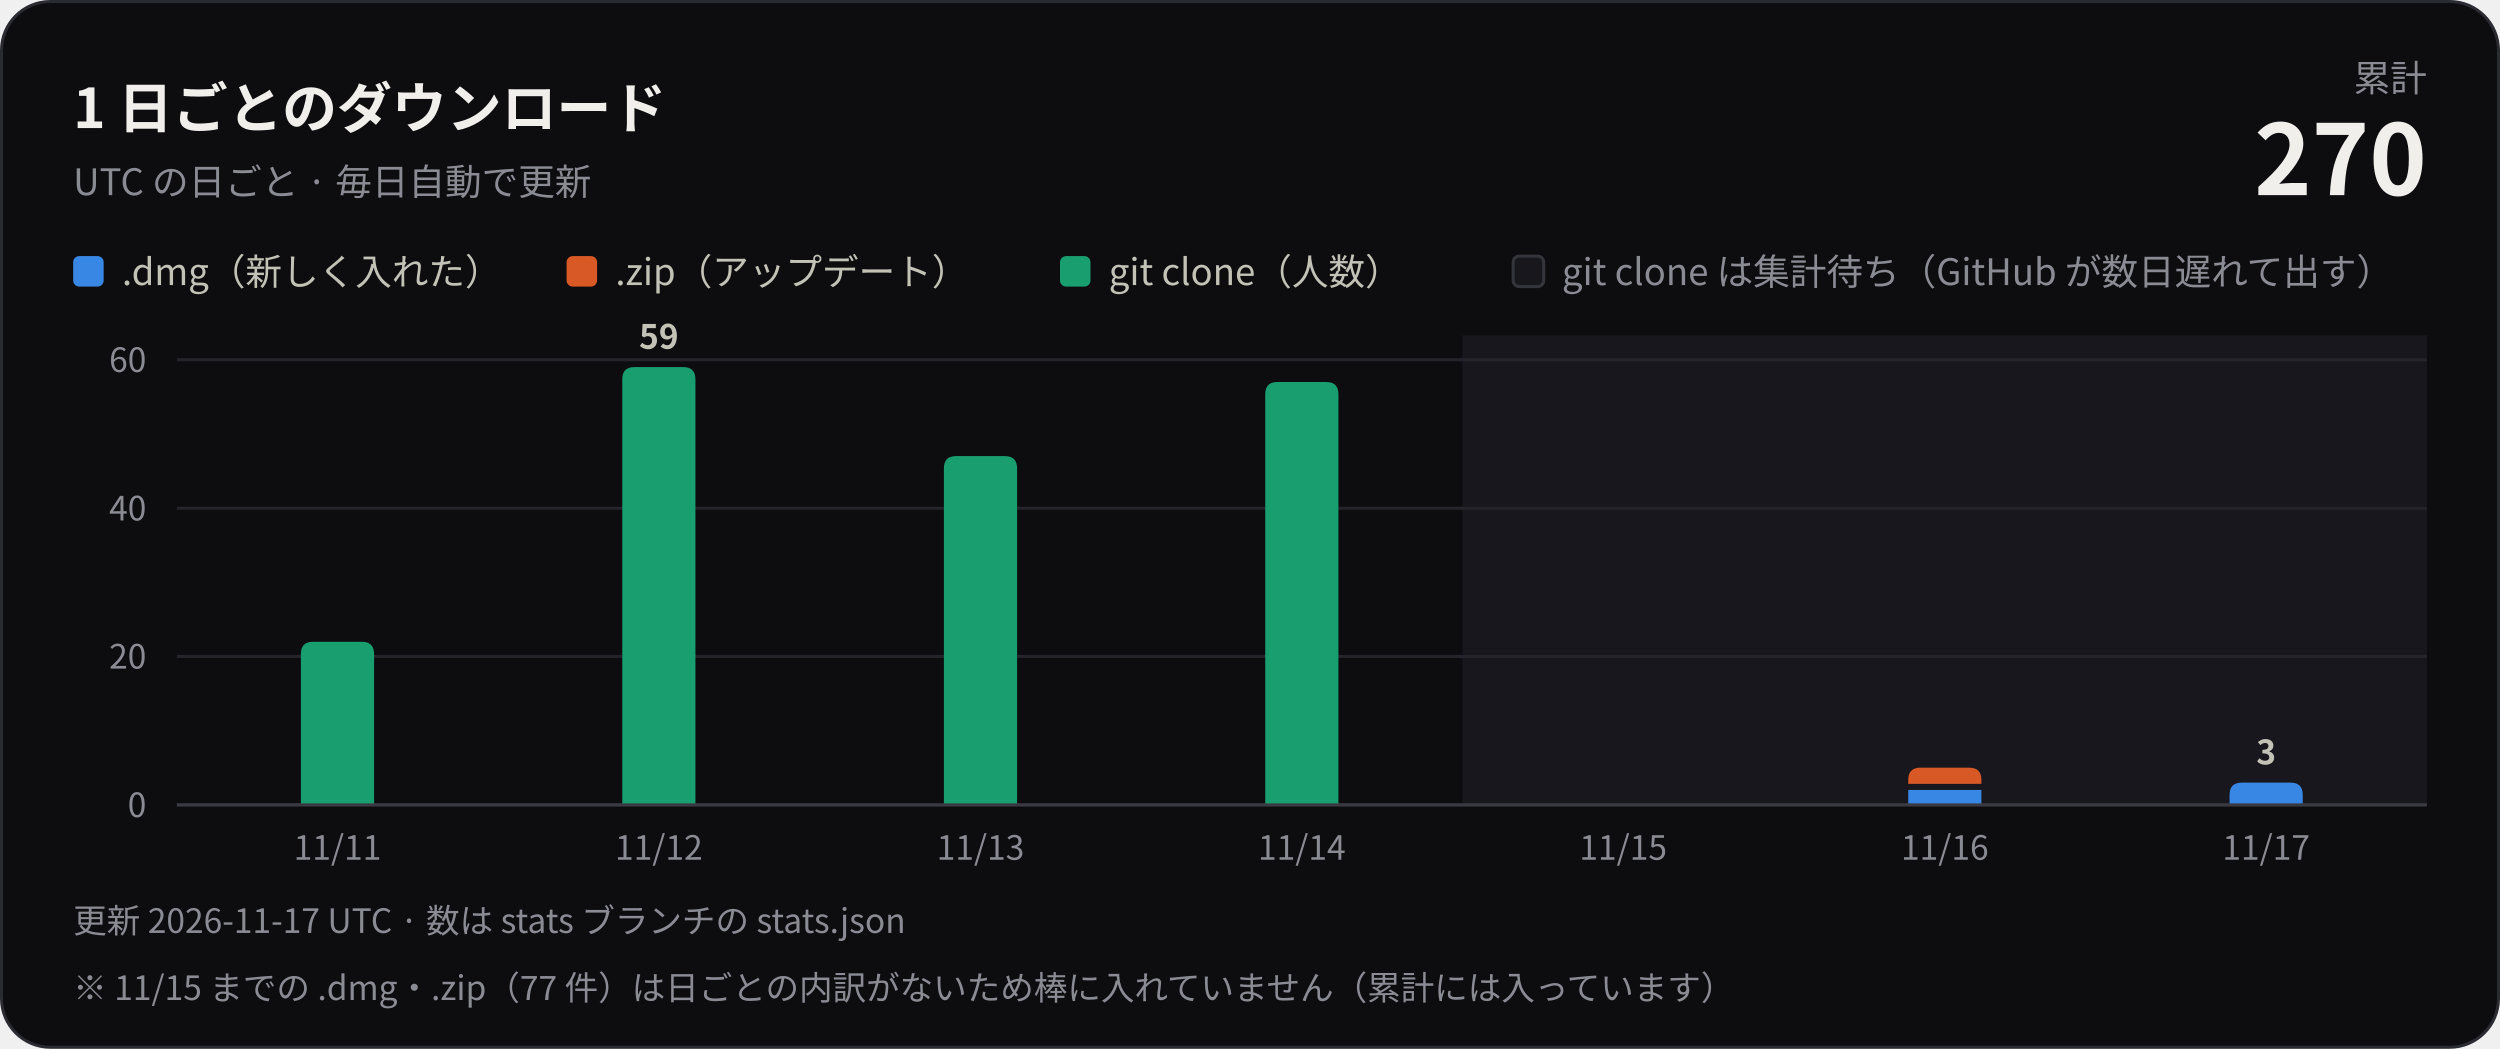
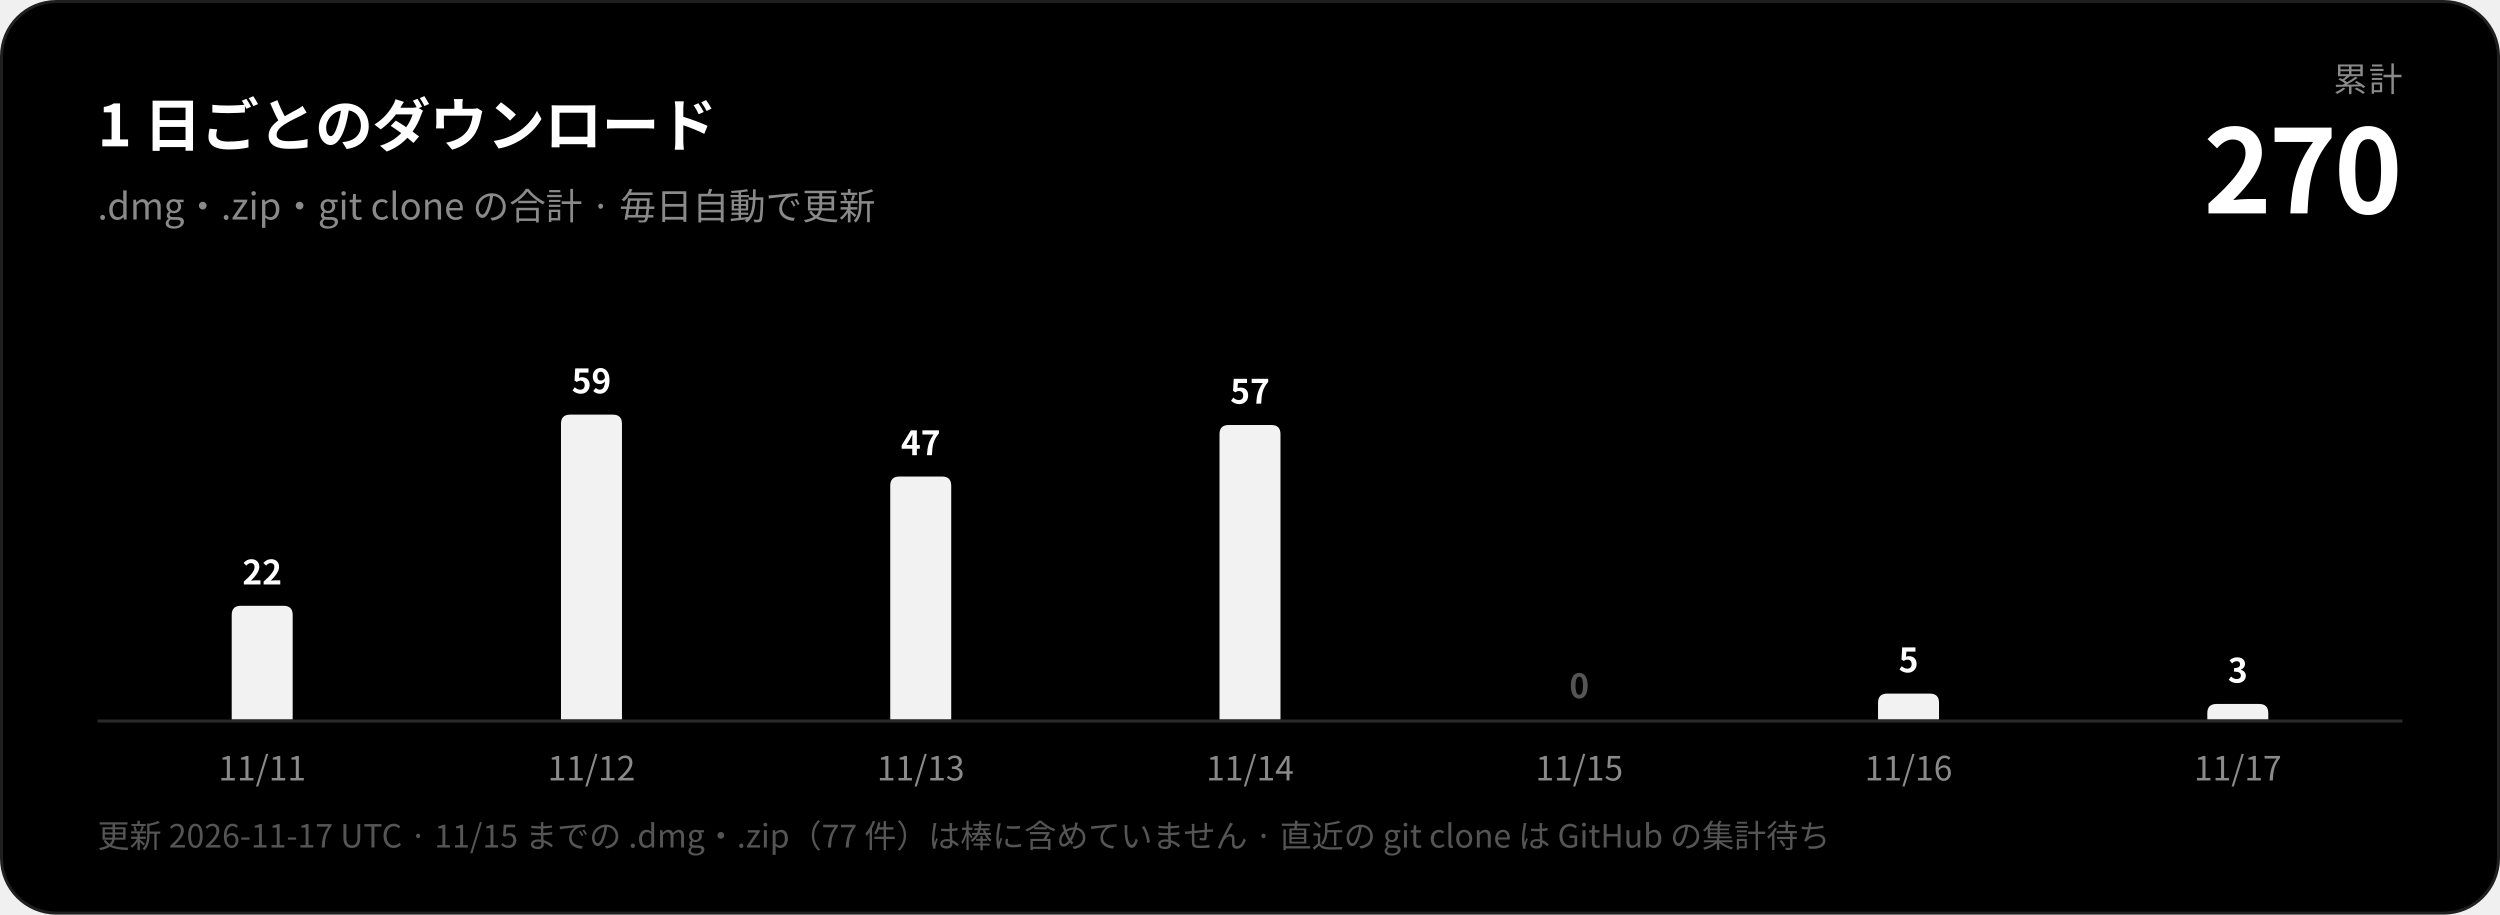
- <svg xmlns="http://www.w3.org/2000/svg" width="820" height="344" viewBox="0 0 820 344" role="img" aria-label="1 日ごとのダウンロード">
-   <rect x="0.5" y="0.5" width="819" height="343" rx="16" fill="#0d0d10" stroke="#2a2a31" />
-   <g font-family="-apple-system, BlinkMacSystemFont, 'Segoe UI', 'Hiragino Sans', 'Hiragino Kaku Gothic ProN', 'Noto Sans CJK JP', 'Noto Sans JP', 'PingFang SC', 'Microsoft YaHei', sans-serif">
-     <text x="24" y="42" font-size="18" font-weight="600" fill="#f0efec">1 日ごとのダウンロード</text>
-     <text x="24" y="64" font-size="12" fill="#8b8b94">UTC の日ごと · 毎日自動で更新</text>
-     <text x="796" y="30" font-size="12" fill="#8b8b94" text-anchor="end">累計</text>
-     <text x="796" y="64" font-size="32" font-weight="700" fill="#f0efec" text-anchor="end">270</text>
-     <rect x="24" y="84" width="10" height="10" rx="2" fill="#3987e5" />
-     <text x="40" y="93.5" font-size="12" fill="#c3c2b7">.dmg（新しく入れた）</text>
-     <rect x="185.84" y="84" width="10" height="10" rx="2" fill="#d95926" />
-     <text x="201.84" y="93.5" font-size="12" fill="#c3c2b7">.zip（アップデート）</text>
-     <rect x="347.68" y="84" width="10" height="10" rx="2" fill="#199e70" />
-     <text x="363.68" y="93.5" font-size="12" fill="#c3c2b7">git clone（人数）</text>
-     <rect x="496.32" y="84" width="10" height="10" rx="2" fill="#17171d" stroke="#34343c" />
-     <text x="512.32" y="93.5" font-size="12" fill="#8b8b94">git clone は集計待ち（GitHub が数日遅れて出す）</text>
-     <rect x="479.7" y="110" width="316.3" height="154" fill="#17171d" />
-     <line x1="58" y1="264.0" x2="796" y2="264.0" stroke="#24242a" stroke-width="1" />
-     <text x="48" y="268.0" font-size="11" fill="#8b8b94" text-anchor="end">0</text>
-     <line x1="58" y1="215.3" x2="796" y2="215.3" stroke="#24242a" stroke-width="1" />
-     <text x="48" y="219.3" font-size="11" fill="#8b8b94" text-anchor="end">20</text>
-     <line x1="58" y1="166.7" x2="796" y2="166.7" stroke="#24242a" stroke-width="1" />
-     <text x="48" y="170.7" font-size="11" fill="#8b8b94" text-anchor="end">40</text>
-     <line x1="58" y1="118.0" x2="796" y2="118.0" stroke="#24242a" stroke-width="1" />
-     <text x="48" y="122.0" font-size="11" fill="#8b8b94" text-anchor="end">60</text>
-     <path d="M98.7,264.0V214.5Q98.7,210.5 102.7,210.5H118.7Q122.7,210.5 122.7,214.5V264.0Z" fill="#199e70" />
-     <text x="110.7" y="282" font-size="11" fill="#8b8b94" text-anchor="middle">11/11</text>
-     <path d="M204.1,264.0V124.4Q204.1,120.4 208.1,120.4H224.1Q228.1,120.4 228.1,124.4V264.0Z" fill="#199e70" />
-     <text x="216.1" y="282" font-size="11" fill="#8b8b94" text-anchor="middle">11/12</text>
-     <text x="216.1" y="114.4" font-size="11" font-weight="600" fill="#c3c2b7" text-anchor="middle">59</text>
-     <path d="M309.6,264.0V153.6Q309.6,149.6 313.6,149.6H329.6Q333.6,149.6 333.6,153.6V264.0Z" fill="#199e70" />
-     <text x="321.6" y="282" font-size="11" fill="#8b8b94" text-anchor="middle">11/13</text>
-     <path d="M415.0,264.0V129.3Q415.0,125.3 419.0,125.3H435.0Q439.0,125.3 439.0,129.3V264.0Z" fill="#199e70" />
-     <text x="427.0" y="282" font-size="11" fill="#8b8b94" text-anchor="middle">11/14</text>
-     <text x="532.4" y="282" font-size="11" fill="#8b8b94" text-anchor="middle">11/15</text>
-     <path d="M625.9,264.0V259.1H649.9V264.0Z" fill="#3987e5" />
-     <path d="M625.9,257.1V255.8Q625.9,251.8 629.9,251.8H645.9Q649.9,251.8 649.9,255.8V257.1Z" fill="#d95926" />
-     <text x="637.9" y="282" font-size="11" fill="#8b8b94" text-anchor="middle">11/16</text>
-     <path d="M731.3,264.0V260.7Q731.3,256.7 735.3,256.7H751.3Q755.3,256.7 755.3,260.7V264.0Z" fill="#3987e5" />
-     <text x="743.3" y="282" font-size="11" fill="#8b8b94" text-anchor="middle">11/17</text>
-     <text x="743.3" y="250.7" font-size="11" font-weight="600" fill="#c3c2b7" text-anchor="middle">3</text>
-     <line x1="58" y1="264" x2="796" y2="264" stroke="#3a3a42" stroke-width="1" />
-     <text x="24" y="306" font-size="11" fill="#8b8b94">更新 2026-11-17 UTC · 数は stats ブランチの stats.json</text>
-     <text x="24" y="328" font-size="11" fill="#8b8b94">※ 11/15 までの .dmg・.zip（77 件）は日ごとの内訳がないため棒に入れていません（累計には入っています）</text>
+ <svg xmlns="http://www.w3.org/2000/svg" width="820" height="300" viewBox="0 0 820 300" role="img" aria-label="1 日ごとのダウンロード">
+   <rect x="0.5" y="0.5" width="819" height="299" rx="18" fill="#000000" stroke="#1f1f1f" />
+   <g font-family="-apple-system, BlinkMacSystemFont, 'SF Pro Display', 'Segoe UI', 'Hiragino Sans', 'Hiragino Kaku Gothic ProN', 'Noto Sans CJK JP', 'Noto Sans JP', 'PingFang SC', 'Microsoft YaHei', sans-serif" style="font-variant-numeric: tabular-nums">
+     <text x="32" y="48" font-size="19" font-weight="600" fill="#ffffff" letter-spacing="-0.2">1 日ごとのダウンロード</text>
+     <text x="32" y="72" font-size="12" fill="#8a8a8a">.dmg・.zip・git clone の合計 · 毎日自動で更新</text>
+     <text x="788" y="30" font-size="11" fill="#8a8a8a" text-anchor="end" letter-spacing="0.6">累計</text>
+     <text x="788" y="70" font-size="38" font-weight="700" fill="#ffffff" text-anchor="end" letter-spacing="-1">270</text>
+     <path d="M76.0,236.0V201.7Q76.0,198.7 79.0,198.7H93.0Q96.0,198.7 96.0,201.7V236.0Z" fill="#f2f2f2" />
+     <text x="86.0" y="191.7" font-size="11" font-weight="600" fill="#ffffff" text-anchor="middle">22</text>
+     <text x="86.0" y="256" font-size="11" fill="#8a8a8a" text-anchor="middle">11/11</text>
+     <path d="M184.0,236.0V139.0Q184.0,136.0 187.0,136.0H201.0Q204.0,136.0 204.0,139.0V236.0Z" fill="#f2f2f2" />
+     <text x="194.0" y="129.0" font-size="11" font-weight="600" fill="#ffffff" text-anchor="middle">59</text>
+     <text x="194.0" y="256" font-size="11" fill="#8a8a8a" text-anchor="middle">11/12</text>
+     <path d="M292.0,236.0V159.3Q292.0,156.3 295.0,156.3H309.0Q312.0,156.3 312.0,159.3V236.0Z" fill="#f2f2f2" />
+     <text x="302.0" y="149.3" font-size="11" font-weight="600" fill="#ffffff" text-anchor="middle">47</text>
+     <text x="302.0" y="256" font-size="11" fill="#8a8a8a" text-anchor="middle">11/13</text>
+     <path d="M400.0,236.0V142.4Q400.0,139.4 403.0,139.4H417.0Q420.0,139.4 420.0,142.4V236.0Z" fill="#f2f2f2" />
+     <text x="410.0" y="132.4" font-size="11" font-weight="600" fill="#ffffff" text-anchor="middle">57</text>
+     <text x="410.0" y="256" font-size="11" fill="#8a8a8a" text-anchor="middle">11/14</text>
+     <text x="518.0" y="229.0" font-size="11" font-weight="600" fill="#555555" text-anchor="middle">0</text>
+     <text x="518.0" y="256" font-size="11" fill="#8a8a8a" text-anchor="middle">11/15</text>
+     <path d="M616.0,236.0V230.5Q616.0,227.5 619.0,227.5H633.0Q636.0,227.5 636.0,230.5V236.0Z" fill="#f2f2f2" />
+     <text x="626.0" y="220.5" font-size="11" font-weight="600" fill="#ffffff" text-anchor="middle">5</text>
+     <text x="626.0" y="256" font-size="11" fill="#8a8a8a" text-anchor="middle">11/16</text>
+     <path d="M724.0,236.0V233.9Q724.0,230.9 727.0,230.9H741.0Q744.0,230.9 744.0,233.9V236.0Z" fill="#f2f2f2" />
+     <text x="734.0" y="223.9" font-size="11" font-weight="600" fill="#ffffff" text-anchor="middle">3</text>
+     <text x="734.0" y="256" font-size="11" fill="#8a8a8a" text-anchor="middle">11/17</text>
+     <line x1="32" y1="236.5" x2="788" y2="236.5" stroke="#2a2a2a" stroke-width="1" />
+     <text x="32" y="278" font-size="10.5" fill="#555555">更新 2026-11-17 UTC · 11/15 までの .dmg・.zip（77 件）は棒に含めていません · 直近の git clone は GitHub の集計待ち</text>
  </g>
</svg>
